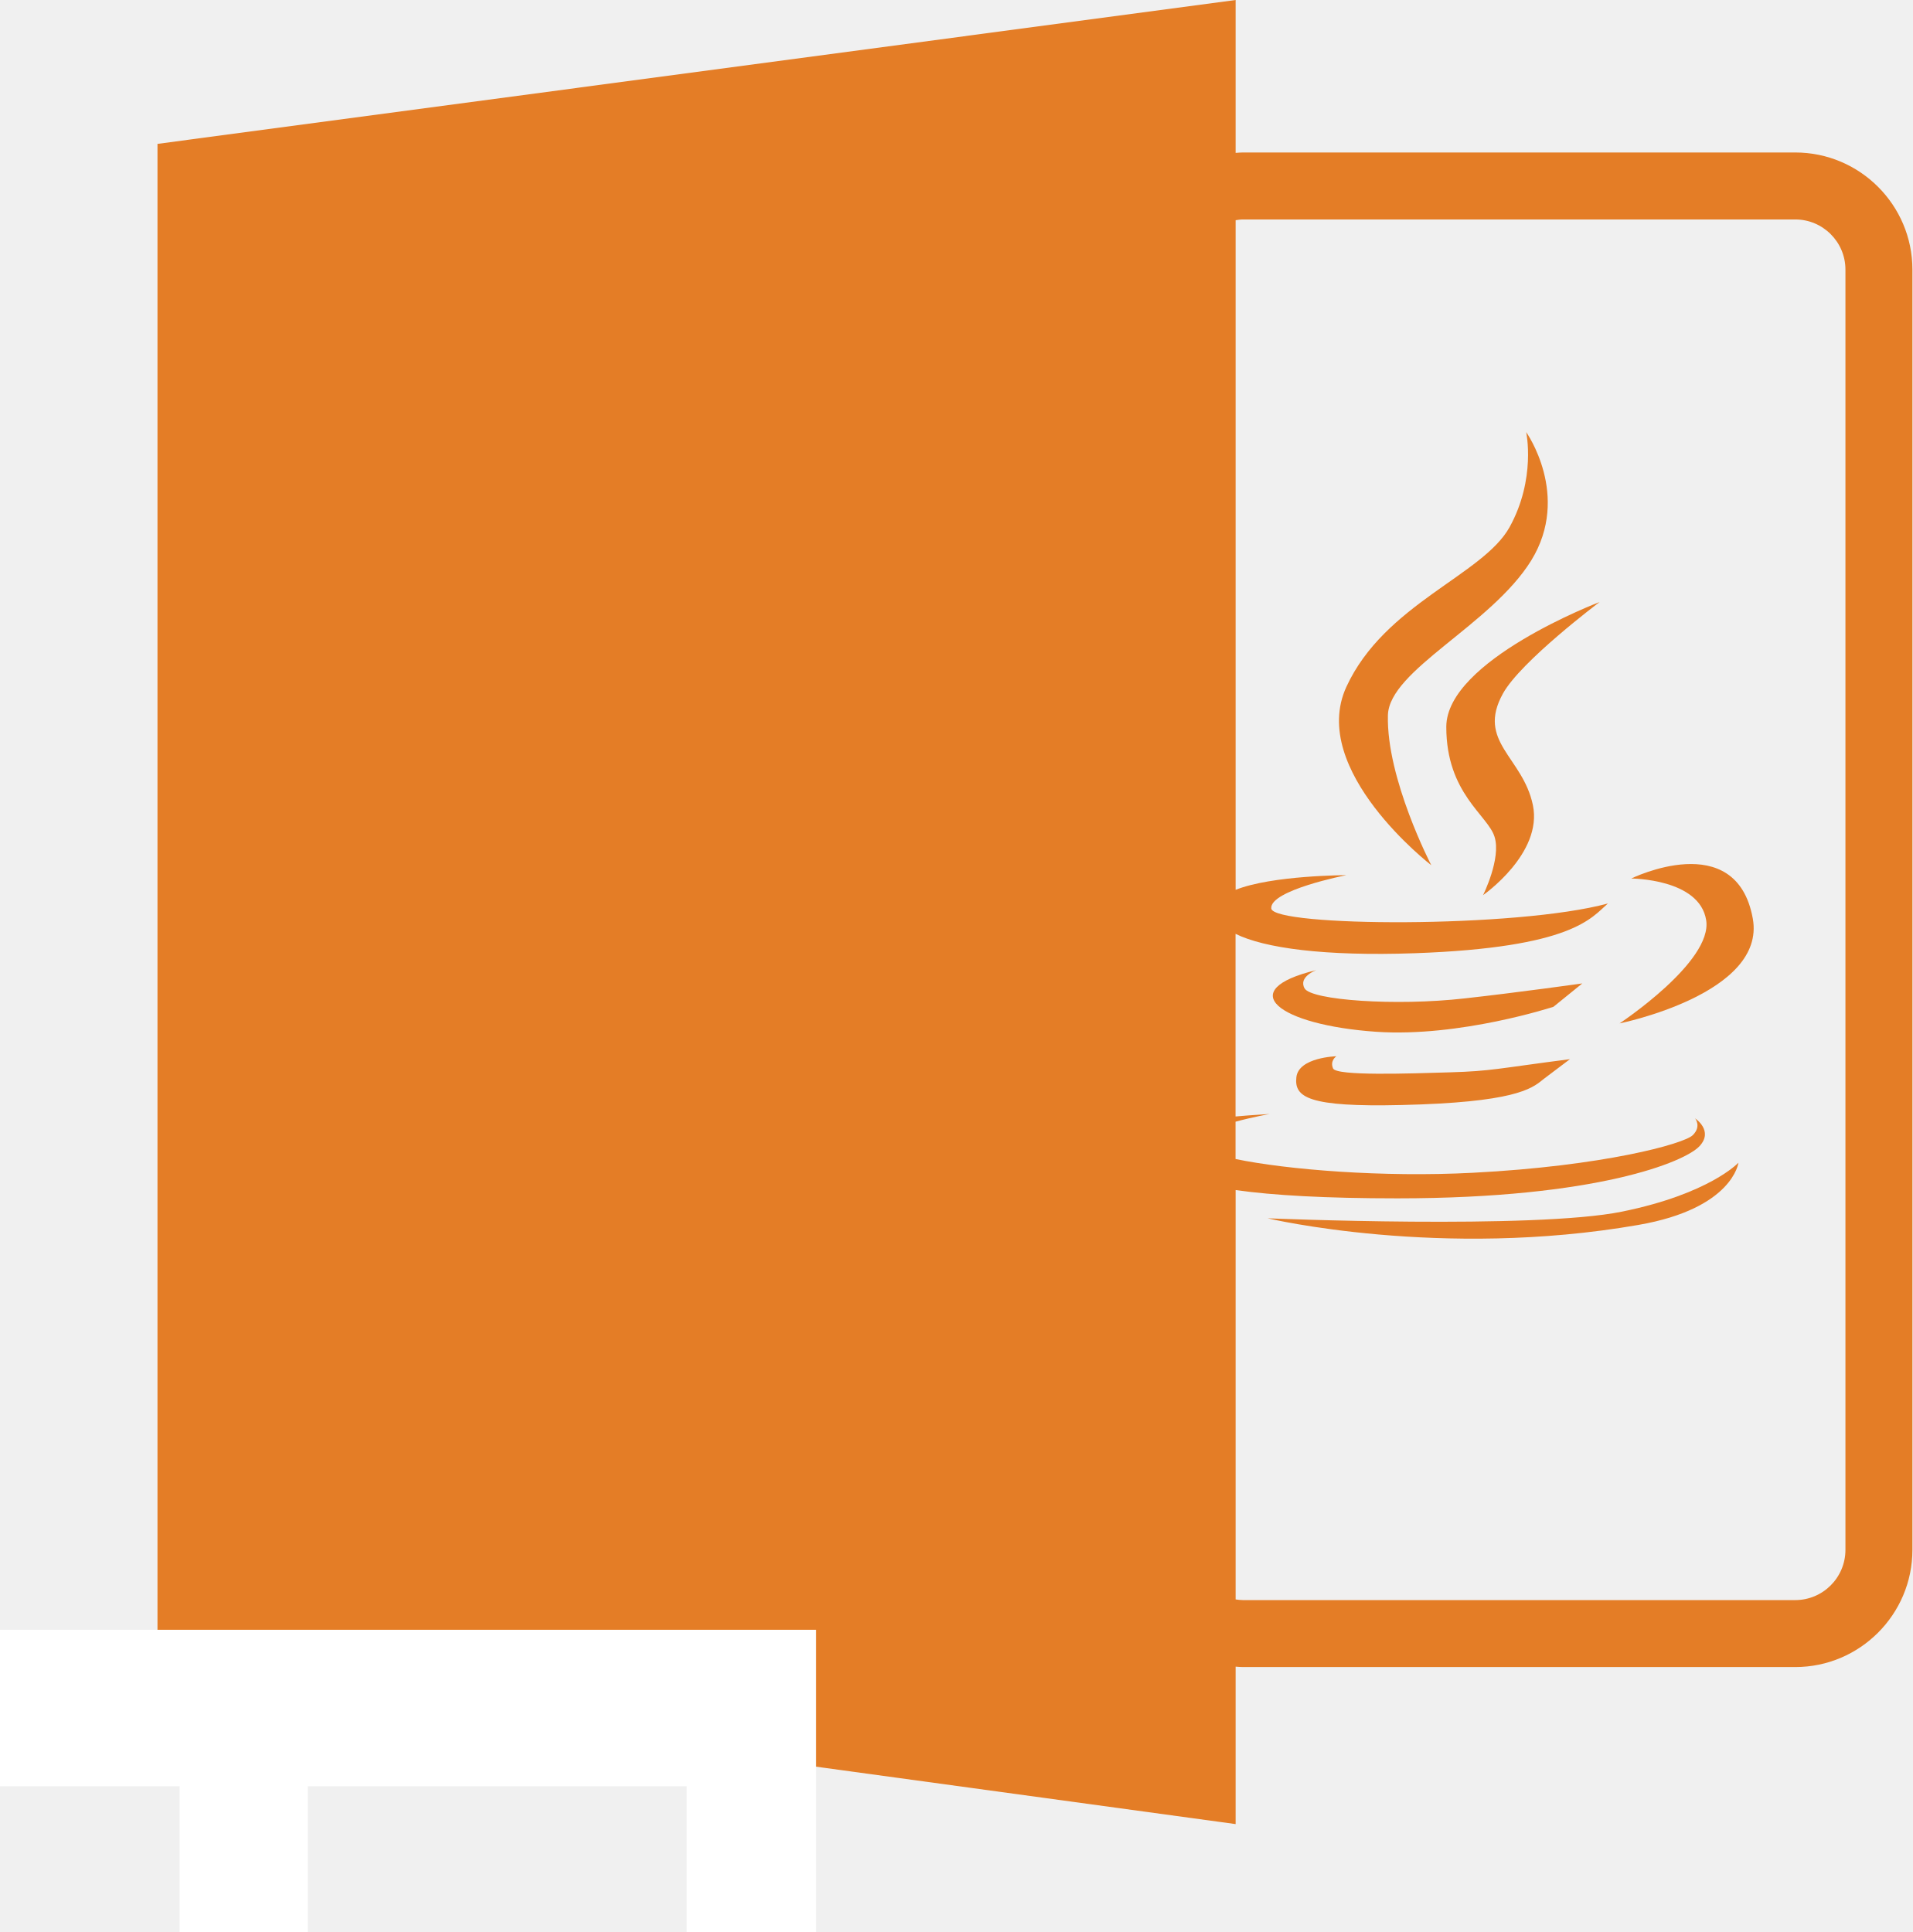
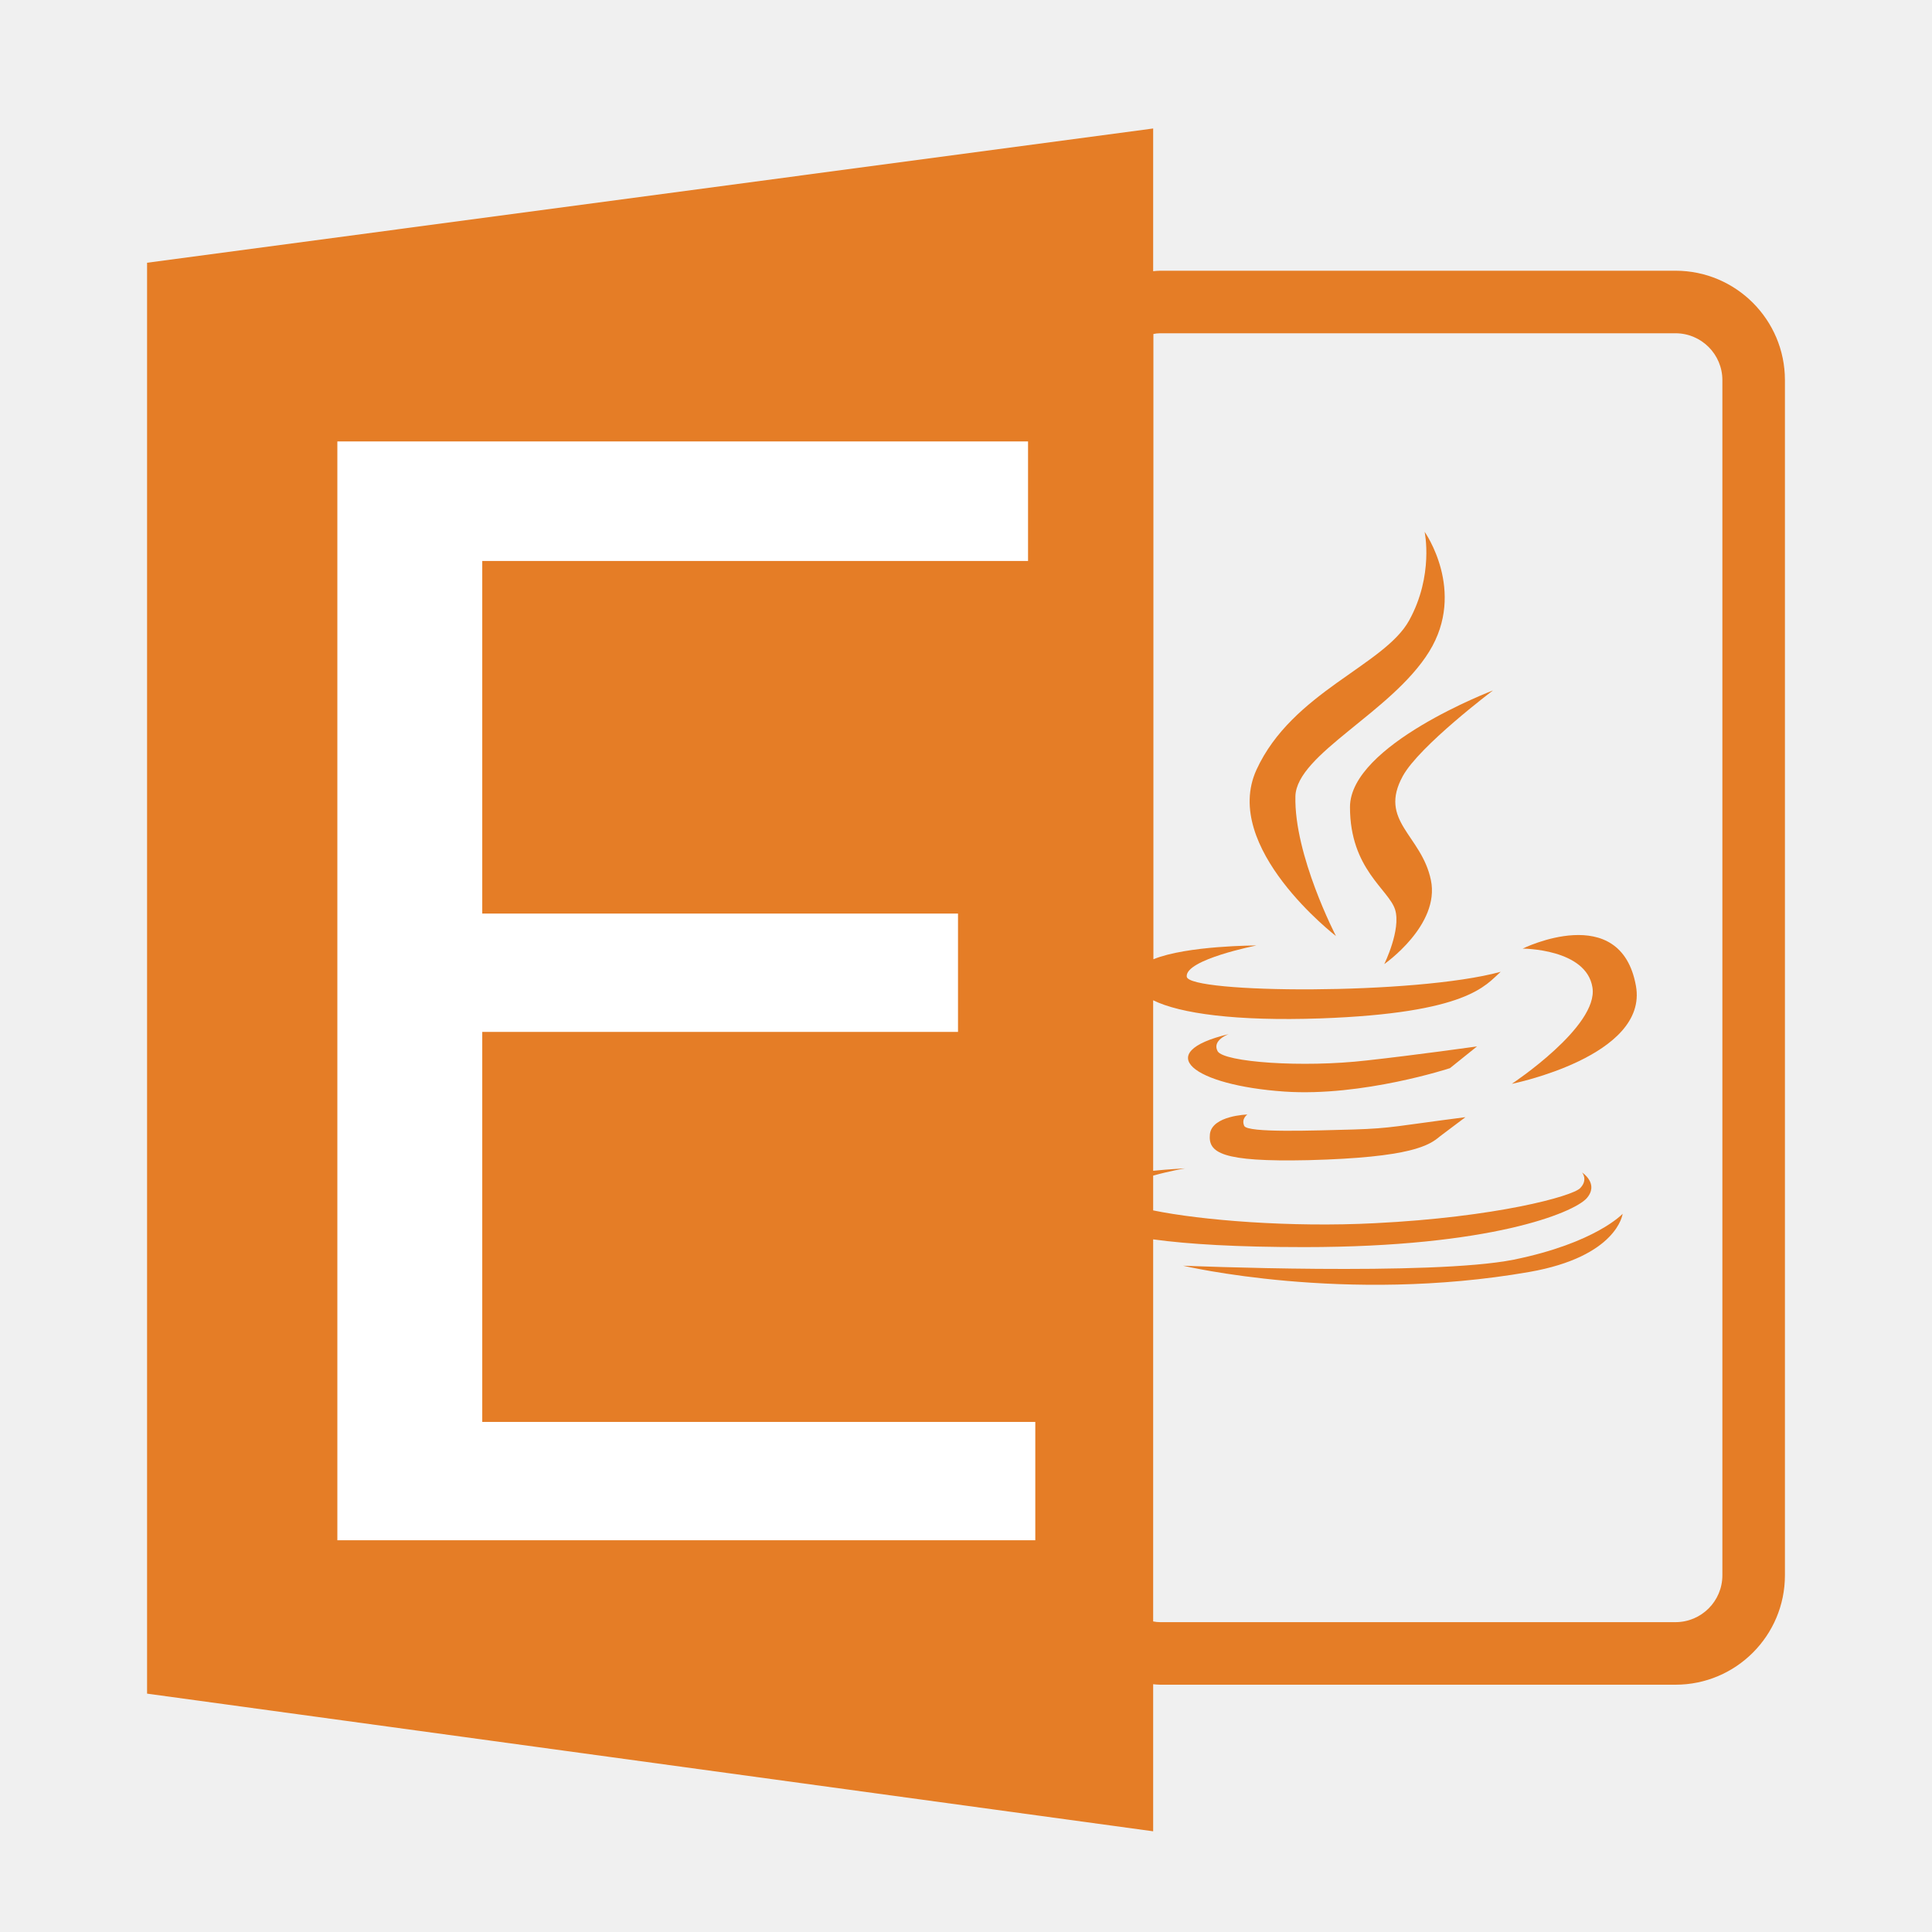
- <svg xmlns="http://www.w3.org/2000/svg" viewBox="0 0 30.797 31.118" height="31.118" width="30.797" xml:space="preserve" id="svg2" version="1.1">
-   <defs id="defs6">
-     <clipPath id="clipPath18" clipPathUnits="userSpaceOnUse">
-       <path id="path16" d="M 0,25 H 25 V 0 H 0 Z" />
-     </clipPath>
-   </defs>
-   <g transform="matrix(1.333333,0,0,-1.333333,0,31.1176)" id="g10">
-     <g id="g12">
-       <g clip-path="url(#clipPath18)" id="g14">
-         <g transform="translate(11.5747,13.8228)" id="g20">
-           <path id="path22" style="fill:#e47d26;fill-opacity:1;fill-rule:nonzero;stroke:none" d="m 0,0 c -0.25,-0.004 -0.417,-0.031 -0.505,-0.057 v -1.554 c 0.104,-0.024 0.232,-0.033 0.408,-0.034 0.659,-0.004 1.074,0.322 1.074,0.873 C 0.977,-0.277 0.62,0.012 0,0" />
-         </g>
-         <g transform="translate(22.2891,4.6162)" id="g24">
-           <path id="path26" style="fill:#e47d26;fill-opacity:1;fill-rule:nonzero;stroke:none" d="m 0,0 c 0,-0.335 -0.272,-0.607 -0.606,-0.607 h -6.672 c -0.03,0 -0.059,0.004 -0.087,0.008 v 4.945 c 0.453,-0.064 1.085,-0.1 1.954,-0.1 2.415,0 3.474,0.442 3.648,0.63 0.175,0.187 -0.053,0.336 -0.053,0.336 0,0 0.08,-0.095 -0.027,-0.202 C -1.95,4.903 -2.93,4.636 -4.5,4.555 -5.59,4.498 -6.744,4.592 -7.366,4.721 v 0.451 c 0.21,0.057 0.412,0.093 0.412,0.093 -0.035,-0.004 -0.204,-0.011 -0.412,-0.03 v 2.206 c 0.348,-0.172 1.07,-0.272 2.163,-0.234 1.91,0.068 2.135,0.428 2.334,0.601 -1.107,-0.301 -4.044,-0.282 -4.066,-0.06 -0.019,0.221 0.907,0.402 0.907,0.402 0,0 -0.897,-0.001 -1.337,-0.177 v 8.089 c 0.028,0.004 0.057,0.009 0.087,0.009 h 6.672 C -0.272,16.071 0,15.799 0,15.465 Z m -0.606,16.88 h -6.672 c -0.03,0 -0.059,-0.003 -0.087,-0.005 v 1.847 L -20.387,16.984 V -1.531 l 13.022,-1.782 v 1.902 c 0.028,-0.002 0.057,-0.005 0.087,-0.005 h 6.672 c 0.78,0 1.415,0.636 1.415,1.416 v 15.465 c 0,0.78 -0.635,1.415 -1.415,1.415" />
-         </g>
-         <g transform="translate(18.4951,16.5693)" id="g28">
-           <path id="path30" style="fill:#e47d26;fill-opacity:1;fill-rule:nonzero;stroke:none" d="m 0,0 c 0.481,0.785 -0.062,1.549 -0.062,1.549 0,0 0.122,-0.563 -0.2,-1.147 -0.322,-0.583 -1.51,-0.926 -1.972,-1.931 -0.462,-1.007 1.026,-2.154 1.026,-2.154 0,0 -0.544,1.047 -0.524,1.812 C -1.717,-1.325 -0.485,-0.784 0,0" />
-         </g>
-         <g transform="translate(19.3203,16.0659)" id="g32">
-           <path id="path34" style="fill:#e47d26;fill-opacity:1;fill-rule:nonzero;stroke:none" d="m 0,0 c 0,0 -1.852,-0.704 -1.852,-1.509 0,-0.805 0.503,-1.066 0.583,-1.328 0.082,-0.262 -0.139,-0.704 -0.139,-0.704 0,0 0.723,0.502 0.602,1.087 -0.121,0.583 -0.684,0.765 -0.362,1.348 C -0.952,-0.715 0,0 0,0" />
-         </g>
-         <g transform="translate(19.7021,12.7256)" id="g36">
-           <path id="path38" style="fill:#e47d26;fill-opacity:1;fill-rule:nonzero;stroke:none" d="m 0,0 c 0,0 0.825,0 0.905,-0.503 0.08,-0.503 -1.046,-1.247 -1.046,-1.247 0,0 1.774,0.357 1.609,1.267 C 1.267,0.624 0,0 0,0" />
-         </g>
-         <g transform="translate(15.7568,11.3984)" id="g40">
-           <path id="path42" style="fill:#e47d26;fill-opacity:1;fill-rule:nonzero;stroke:none" d="m 0,0 c -0.079,0.141 0.142,0.221 0.142,0.221 -1.007,-0.242 -0.457,-0.663 0.722,-0.745 1.012,-0.069 2.142,0.302 2.142,0.302 L 3.354,0.06 c 0,0 -0.796,-0.112 -1.422,-0.181 C 1.094,-0.216 0.081,-0.142 0,0" />
-         </g>
-         <g transform="translate(16.1006,10.4316)" id="g44">
-           <path id="path46" style="fill:#e47d26;fill-opacity:1;fill-rule:nonzero;stroke:none" d="m 0,0 c -0.041,0.094 0.04,0.147 0.04,0.147 0,0 -0.457,-0.012 -0.483,-0.254 -0.027,-0.241 0.141,-0.362 1.27,-0.335 1.344,0.031 1.569,0.191 1.707,0.307 L 2.861,0.112 C 1.982,-0.002 1.915,-0.032 1.417,-0.047 0.917,-0.062 0.04,-0.093 0,0" />
-         </g>
-         <g transform="translate(19.5879,8.7012)" id="g48">
-           <path id="path50" style="fill:#e47d26;fill-opacity:1;fill-rule:nonzero;stroke:none" d="m 0,0 c -1.061,-0.215 -4.278,-0.08 -4.278,-0.08 0,0 2.091,-0.496 4.479,-0.08 C 1.343,0.038 1.409,0.592 1.409,0.592 1.409,0.592 1.06,0.215 0,0" />
-         </g>
-         <text id="text54" style="font-variant:normal;font-weight:normal;font-stretch:normal;font-size:20.08px;font-family:Roboto;-inkscape-font-specification:Roboto-Regular;writing-mode:tb-rl;fill:#ffffff;fill-opacity:1;fill-rule:nonzero;stroke:none" transform="matrix(1,0,0,-1,2.439282,5.306529)">
-           <tspan id="tspan52" y="0" x="0">E</tspan>
-         </text>
-       </g>
+ <svg xmlns="http://www.w3.org/2000/svg" version="1.2" viewBox="0 0 800 800" width="800" height="800">
+   <style>
+ 		tspan { white-space:pre } 
+ 		.s0 { fill: #e57d26 } 
+ 		.t1 { font-size: 20px;fill: #ffffff;font-weight: 400;font-family: "Roboto-Regular", "Roboto" } 
+ 	</style>
+   <g id="Layer 1">
+     <g id="&lt;Group&gt;">
+       <path id="&lt;Path&gt;" class="s0" d="m370.4 357.7c-8 0.1-13.4 1-16.2 1.8v49.7c3.3 0.8 7.4 1.1 13.1 1.1 21.1 0.1 34.3-10.3 34.3-27.9 0-15.9-11.4-25.1-31.2-24.7z" />
+       <path id="&lt;Compound Path&gt;" fill-rule="evenodd" class="s0" d="m739.1 157.4v494.9c0 25-20.3 45.3-45.3 45.3h-213.4c-1 0-1.9-0.1-2.9-0.2v60.9l-416.6-57v-592.5l416.6-55.6v59.1c1-0.1 1.9-0.2 2.9-0.2h213.4c25 0 45.3 20.3 45.3 45.3zm-25.9 494.9v-494.9c0-10.7-8.7-19.4-19.4-19.4h-213.4c-1 0-1.9 0.1-2.8 0.3v258.9c14-5.7 42.7-5.7 42.7-5.7 0 0-29.6 5.8-28.9 12.9 0.6 7 94.6 7.7 130-2-6.3 5.6-13.5 17.1-74.6 19.3-35 1.2-58.1-2-69.3-7.5v70.6c6.7-0.7 12.1-0.9 13.2-1 0 0-6.5 1.1-13.2 3v14.4c19.9 4.1 56.9 7.1 91.8 5.3 50.2-2.5 81.6-11.1 85-14.5 3.4-3.5 0.8-6.5 0.8-6.5 0 0 7.3 4.7 1.8 10.8-5.6 5.9-39.5 20.1-116.8 20.1-27.8 0-48-1.2-62.6-3.2v158.2c1 0.2 1.9 0.3 2.9 0.3h213.4c10.7 0 19.4-8.7 19.4-19.4z" />
+       <path id="&lt;Path&gt;" class="s0" d="m591.8 269.8c15.5-25.1-1.9-49.6-1.9-49.6 0 0 3.9 18-6.4 36.7-10.3 18.7-48.4 29.6-63.2 61.8-14.8 32.2 32.9 68.9 32.9 68.9 0 0-17.4-33.5-16.8-57.9 0.5-17.5 39.9-34.8 55.4-59.9z" />
+       <path id="&lt;Path&gt;" class="s0" d="m618.2 285.9c0 0-59.2 22.5-59.2 48.3 0 25.7 16.1 34.1 18.7 42.5 2.5 8.3-4.5 22.5-4.5 22.5 0 0 23.2-16.1 19.3-34.8-3.9-18.7-21.9-24.4-11.6-43.1 6.9-12.5 37.3-35.4 37.3-35.4z" />
+       <path id="&lt;Path&gt;" class="s0" d="m630.5 392.8c0 0 26.4 0 28.9 16.1 2.6 16.1-33.4 39.9-33.4 39.9 0 0 56.7-11.4 51.4-40.6-6.4-35.4-46.9-15.4-46.9-15.4z" />
+       <path id="&lt;Path&gt;" class="s0" d="m504.2 435.3c-2.5-4.6 4.6-7.1 4.6-7.1-32.3 7.7-14.7 21.2 23.1 23.8 32.3 2.2 68.5-9.7 68.5-9.7l11.2-9c0 0-25.6 3.6-45.6 5.8-26.8 3.1-59.2 0.7-61.8-3.8z" />
+       <path id="&lt;Path&gt;" class="s0" d="m515.2 466.2c-1.3-3 1.3-4.7 1.3-4.7 0 0-14.6 0.4-15.5 8.1-0.8 7.7 4.6 11.6 40.7 10.8 43-1.1 50.2-6.2 54.6-9.9l10.5-7.9c-28.1 3.6-30.3 4.6-46.2 5.1-16.1 0.4-44.1 1.5-45.4-1.5z" />
+       <path id="&lt;Path&gt;" class="s0" d="m626.8 521.6c-33.9 6.8-136.9 2.5-136.9 2.5 0 0 66.9 15.9 143.3 2.6 36.6-6.4 38.7-24.1 38.7-24.1 0 0-11.2 12.1-45.1 19z" />
    </g>
+     <text id="E " style="transform: matrix(32,0,0,32,86.691,637.787)">
+       <tspan x="0" y="0" class="t1" dx="0 -2">E
+ </tspan>
+     </text>
  </g>
</svg>
